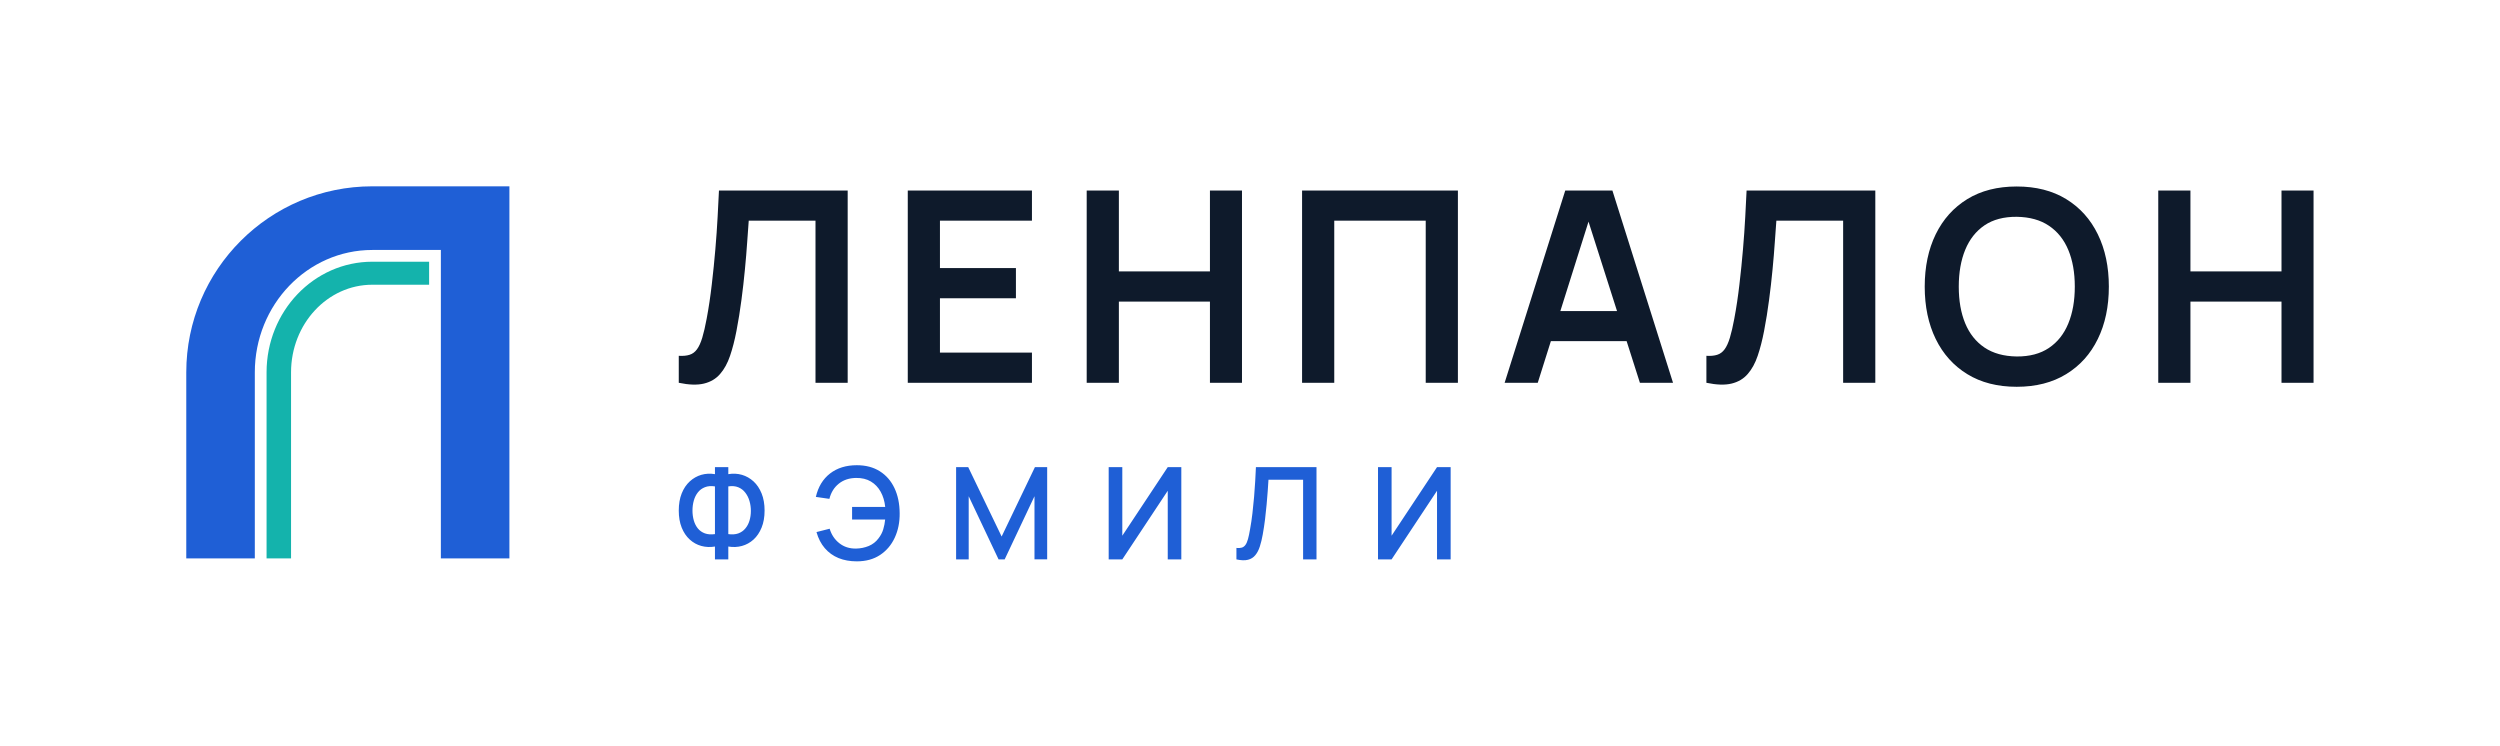
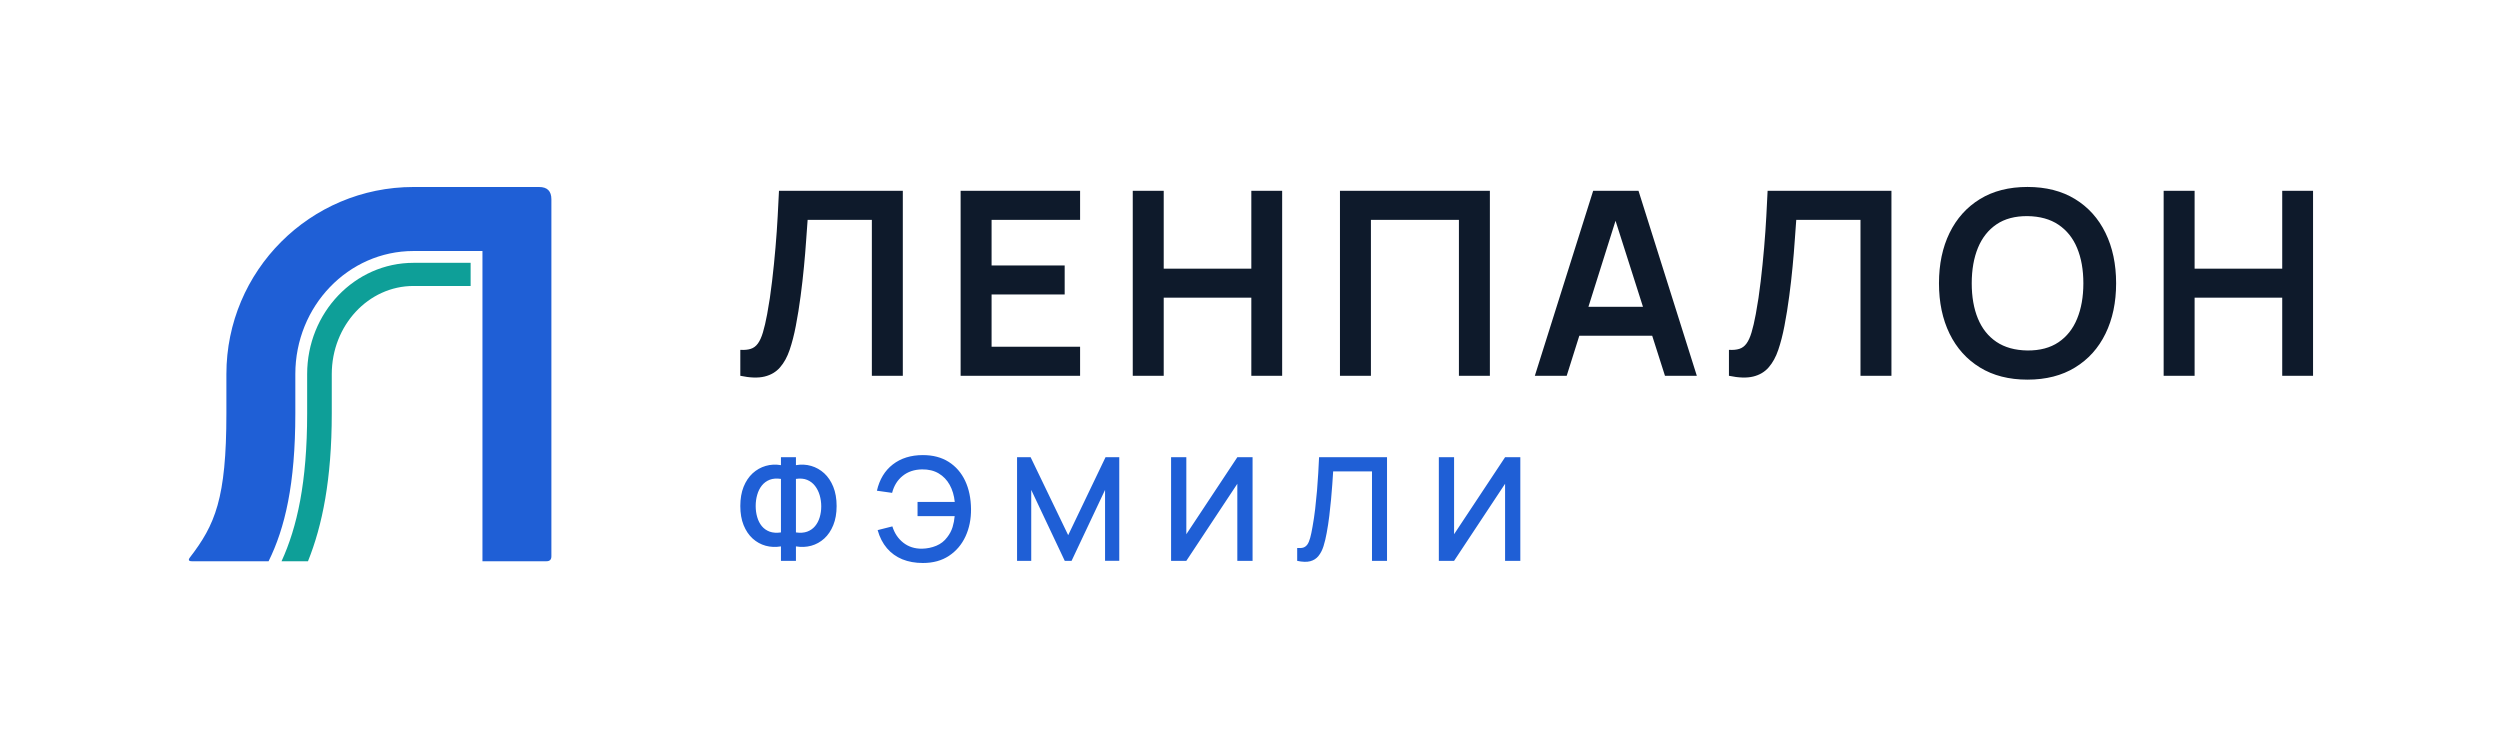
- <svg xmlns="http://www.w3.org/2000/svg" viewBox="0 0 561.68 167.58" width="561.68" height="167.58">
-   <g transform="translate(23.15 28.66) scale(1.1)">
-     <path fill="#1F5FD6" d="M17 88V50A38 38 0 0 1 55 12H83V88H69V25H55A24 25 0 0 0 31 50V88Z" />
-     <path fill="#14B3AC" d="M33.4 88V50A21.6 22.6 0 0 1 55 27.4H66.6V32.1H55A16.6 17.9 0 0 0 38.4 50V88Z" />
+ <svg xmlns="http://www.w3.org/2000/svg" viewBox="0 0 583.84 174.64" width="583.84" height="174.64">
+   <g transform="translate(33.32 29.87) scale(1.15)">
+     <path fill="#1F5FD6" d="M10 88Q9 88 9.61 87.21C14.69 80.6 17 75.32 17 58V50A38 38 0 0 1 55 12H80.5Q83 12 83 14.5V87Q83 88 82 88H69V25H55A24 25 0 0 0 31 50V58C31 72.38 28.9 81.25 25.57 88Z" />
+     <path fill="#0E9F98" d="M28.2 88C31.37 81.08 33.4 71.97 33.4 58V50A21.6 22.6 0 0 1 55 27.4H66.6V32.1H55A16.6 17.9 0 0 0 38.4 50V58C38.4 71.29 36.5 80.72 33.57 88Z" />
  </g>
-   <path fill="#0E1A2B" d="M152.5 86V79.94Q153.94 80.03 154.93 79.71Q155.92 79.4 156.59 78.48Q157.27 77.56 157.78 75.87Q158.29 74.18 158.77 71.59Q159.46 67.91 159.92 63.9Q160.39 59.9 160.72 56.01Q161.05 52.13 161.23 48.71Q161.41 45.29 161.53 42.8H190.45V86H183.22V49.58H168.22Q168.07 51.59 167.87 54.42Q167.68 57.26 167.36 60.56Q167.05 63.86 166.58 67.4Q166.12 70.94 165.46 74.36Q164.86 77.48 164.02 79.95Q163.18 82.43 161.78 84.03Q160.39 85.64 158.15 86.18Q155.92 86.72 152.5 86ZM203.95 86V42.8H231.85V49.58H211.18V60.23H228.25V67.01H211.18V79.22H231.85V86ZM244.15 86V42.8H251.38V60.98H271.84V42.8H279.04V86H271.84V67.76H251.38V86ZM292.54 86V42.8H327.55V86H320.32V49.58H299.77V86ZM338.05 86 351.67 42.8H362.26L375.88 86H368.44L356.08 47.24H357.7L345.49 86ZM345.64 76.64V69.89H368.32V76.64ZM383.38 86V79.94Q384.82 80.03 385.81 79.71Q386.8 79.4 387.47 78.48Q388.15 77.56 388.66 75.87Q389.17 74.18 389.65 71.59Q390.34 67.91 390.8 63.9Q391.27 59.9 391.6 56.01Q391.93 52.13 392.11 48.71Q392.29 45.29 392.41 42.8H421.33V86H414.1V49.58H399.1Q398.95 51.59 398.75 54.42Q398.56 57.26 398.24 60.56Q397.93 63.86 397.46 67.4Q397 70.94 396.34 74.36Q395.74 77.48 394.9 79.95Q394.06 82.43 392.66 84.03Q391.27 85.64 389.03 86.18Q386.8 86.72 383.38 86ZM453.1 86.9Q446.62 86.9 442 84.06Q437.38 81.23 434.9 76.16Q432.43 71.09 432.43 64.4Q432.43 57.71 434.9 52.64Q437.38 47.57 442 44.73Q446.62 41.9 453.1 41.9Q459.58 41.9 464.21 44.73Q468.85 47.57 471.32 52.64Q473.8 57.71 473.8 64.4Q473.8 71.09 471.32 76.16Q468.85 81.23 464.21 84.06Q459.58 86.9 453.1 86.9ZM453.1 80.09Q457.45 80.12 460.34 78.17Q463.24 76.22 464.69 72.68Q466.15 69.14 466.15 64.4Q466.15 59.66 464.69 56.16Q463.24 52.67 460.34 50.72Q457.45 48.77 453.1 48.71Q448.75 48.68 445.87 50.62Q442.99 52.58 441.53 56.12Q440.08 59.66 440.08 64.4Q440.08 69.14 441.52 72.63Q442.96 76.12 445.85 78.08Q448.75 80.03 453.1 80.09ZM484.9 86V42.8H492.13V60.98H512.59V42.8H519.79V86H512.59V67.76H492.13V86Z" />
-   <path fill="#1F5FD6" d="M160.63 125.68V122.79Q159.04 123.06 157.57 122.66Q156.11 122.26 154.97 121.22Q153.82 120.18 153.16 118.54Q152.5 116.9 152.5 114.71Q152.5 112.51 153.16 110.86Q153.82 109.21 154.97 108.16Q156.11 107.11 157.57 106.68Q159.04 106.26 160.63 106.53V104.95H163.63V106.53Q165.23 106.26 166.69 106.68Q168.15 107.11 169.3 108.16Q170.44 109.21 171.11 110.86Q171.78 112.51 171.78 114.71Q171.78 116.9 171.11 118.54Q170.44 120.18 169.3 121.22Q168.15 122.26 166.69 122.66Q165.23 123.06 163.63 122.79V125.68ZM160.63 120V109.28Q159.34 109.08 158.38 109.46Q157.42 109.83 156.8 110.62Q156.18 111.4 155.88 112.46Q155.58 113.52 155.58 114.71Q155.58 115.89 155.88 116.94Q156.18 117.98 156.8 118.74Q157.42 119.49 158.38 119.84Q159.34 120.18 160.63 120ZM163.63 120Q164.92 120.18 165.88 119.84Q166.83 119.49 167.45 118.74Q168.08 118 168.39 116.97Q168.7 115.94 168.7 114.78Q168.7 113.63 168.39 112.57Q168.08 111.5 167.45 110.69Q166.83 109.87 165.88 109.48Q164.92 109.08 163.63 109.28ZM192.5 126.12Q190.21 126.12 188.39 125.38Q186.57 124.63 185.31 123.16Q184.05 121.7 183.44 119.54L186.4 118.79Q187.01 120.82 188.58 122.05Q190.14 123.28 192.33 123.25Q193.84 123.22 195.18 122.67Q196.52 122.11 197.38 120.95Q198.12 120 198.44 118.93Q198.76 117.87 198.87 116.73H191.44V113.89H198.88Q198.68 111.95 197.86 110.48Q197.05 109.01 195.66 108.18Q194.27 107.35 192.33 107.38Q190.02 107.41 188.45 108.67Q186.88 109.93 186.34 112.08L183.3 111.64Q184.08 108.25 186.49 106.38Q188.9 104.52 192.5 104.52Q195.52 104.52 197.67 105.88Q199.82 107.24 200.96 109.66Q202.11 112.09 202.13 115.32Q202.16 118.34 201.03 120.79Q199.9 123.24 197.74 124.68Q195.57 126.12 192.5 126.12ZM214.81 125.68V104.95H217.53L225.04 120.54L232.52 104.95H235.27V125.67H232.42V111.49L225.72 125.68H224.35L217.64 111.49V125.68ZM265.41 125.68H262.36V110.26L252.15 125.68H249.09V104.95H252.15V120.36L262.36 104.95H265.41ZM277.79 125.68V123.11Q278.53 123.18 279.01 123.03Q279.49 122.88 279.82 122.42Q280.15 121.97 280.39 121.11Q280.63 120.24 280.86 118.87Q281.18 117.13 281.39 115.29Q281.61 113.44 281.76 111.62Q281.91 109.8 282.01 108.1Q282.11 106.4 282.17 104.95H295.78V125.68H292.77V107.79H284.99Q284.92 108.94 284.82 110.36Q284.72 111.79 284.57 113.39Q284.43 114.99 284.22 116.68Q284.01 118.38 283.7 120.1Q283.44 121.57 283.06 122.75Q282.69 123.93 282.05 124.71Q281.42 125.5 280.4 125.76Q279.38 126.03 277.79 125.68ZM325.92 125.68H322.86V110.26L312.65 125.68H309.6V104.95H312.65V120.36L322.86 104.95H325.92Z" />
+   <path fill="#0E1A2B" d="M172.89 87.76V81.7Q174.33 81.79 175.32 81.47Q176.31 81.16 176.98 80.24Q177.66 79.33 178.17 77.63Q178.68 75.94 179.16 73.36Q179.85 69.67 180.31 65.66Q180.78 61.66 181.11 57.77Q181.44 53.89 181.62 50.47Q181.8 47.05 181.92 44.56H210.84V87.76H203.61V51.34H188.61Q188.46 53.35 188.26 56.18Q188.07 59.02 187.75 62.32Q187.44 65.62 186.97 69.16Q186.51 72.7 185.85 76.12Q185.25 79.24 184.41 81.71Q183.57 84.19 182.17 85.79Q180.78 87.4 178.54 87.94Q176.31 88.48 172.89 87.76ZM224.34 87.76V44.56H252.24V51.34H231.57V61.99H248.64V68.77H231.57V80.98H252.24V87.76ZM264.54 87.76V44.56H271.77V62.74H292.23V44.56H299.43V87.76H292.23V69.52H271.77V87.76ZM312.93 87.76V44.56H347.94V87.76H340.71V51.34H320.16V87.76ZM358.44 87.76 372.06 44.56H382.65L396.27 87.76H388.83L376.47 49H378.09L365.88 87.76ZM366.03 78.4V71.65H388.71V78.4ZM403.77 87.76V81.7Q405.21 81.79 406.2 81.47Q407.19 81.16 407.86 80.24Q408.54 79.33 409.05 77.63Q409.56 75.94 410.04 73.36Q410.73 69.67 411.19 65.66Q411.66 61.66 411.99 57.77Q412.32 53.89 412.5 50.47Q412.68 47.05 412.8 44.56H441.72V87.76H434.49V51.34H419.49Q419.34 53.35 419.14 56.18Q418.95 59.02 418.63 62.32Q418.32 65.62 417.85 69.16Q417.39 72.7 416.73 76.12Q416.13 79.24 415.29 81.71Q414.45 84.19 413.05 85.79Q411.66 87.4 409.42 87.94Q407.19 88.48 403.77 87.76ZM473.49 88.66Q467.01 88.66 462.39 85.82Q457.77 82.99 455.29 77.92Q452.82 72.85 452.82 66.16Q452.82 59.47 455.29 54.4Q457.77 49.33 462.39 46.49Q467.01 43.66 473.49 43.66Q479.97 43.66 484.6 46.49Q489.24 49.33 491.71 54.4Q494.19 59.47 494.19 66.16Q494.19 72.85 491.71 77.92Q489.24 82.99 484.6 85.82Q479.97 88.66 473.49 88.66ZM473.49 81.85Q477.84 81.88 480.73 79.93Q483.63 77.98 485.08 74.44Q486.54 70.9 486.54 66.16Q486.54 61.42 485.08 57.92Q483.63 54.43 480.73 52.48Q477.84 50.53 473.49 50.47Q469.14 50.44 466.26 52.39Q463.38 54.34 461.92 57.88Q460.47 61.42 460.47 66.16Q460.47 70.9 461.91 74.39Q463.35 77.89 466.24 79.84Q469.14 81.79 473.49 81.85ZM505.29 87.76V44.56H512.52V62.74H532.98V44.56H540.18V87.76H532.98V69.52H512.52V87.76Z" />
+   <path fill="#1F5FD6" d="M182.38 130.98V127.6Q180.52 127.92 178.81 127.45Q177.11 126.98 175.77 125.77Q174.44 124.56 173.66 122.64Q172.89 120.73 172.89 118.18Q172.89 115.61 173.66 113.68Q174.44 111.76 175.77 110.53Q177.11 109.31 178.81 108.81Q180.52 108.31 182.38 108.63V106.78H185.88V108.63Q187.74 108.31 189.45 108.81Q191.15 109.31 192.49 110.53Q193.82 111.76 194.6 113.68Q195.38 115.61 195.38 118.18Q195.38 120.73 194.6 122.64Q193.82 124.56 192.49 125.77Q191.15 126.98 189.45 127.45Q187.74 127.92 185.88 127.6V130.98ZM182.38 124.34V111.84Q180.87 111.61 179.75 112.04Q178.64 112.48 177.91 113.4Q177.19 114.31 176.84 115.55Q176.48 116.78 176.48 118.18Q176.48 119.55 176.84 120.77Q177.19 121.99 177.91 122.87Q178.64 123.75 179.75 124.16Q180.87 124.56 182.38 124.34ZM185.88 124.34Q187.39 124.56 188.5 124.16Q189.61 123.75 190.34 122.88Q191.07 122.01 191.43 120.8Q191.79 119.6 191.79 118.26Q191.79 116.92 191.43 115.67Q191.07 114.43 190.34 113.48Q189.61 112.53 188.5 112.07Q187.39 111.61 185.88 111.84ZM215.53 131.48Q212.86 131.48 210.73 130.62Q208.61 129.75 207.14 128.04Q205.67 126.32 204.96 123.8L208.4 122.93Q209.13 125.3 210.95 126.74Q212.77 128.17 215.33 128.14Q217.09 128.1 218.65 127.46Q220.22 126.81 221.22 125.45Q222.08 124.34 222.46 123.1Q222.84 121.85 222.95 120.53H214.28V117.22H222.97Q222.74 114.95 221.79 113.24Q220.84 111.52 219.22 110.56Q217.59 109.59 215.33 109.62Q212.64 109.66 210.81 111.13Q208.98 112.6 208.34 115.1L204.79 114.6Q205.7 110.63 208.51 108.46Q211.33 106.28 215.53 106.28Q219.06 106.28 221.56 107.87Q224.06 109.46 225.4 112.29Q226.73 115.12 226.77 118.88Q226.8 122.41 225.48 125.27Q224.16 128.12 221.63 129.8Q219.11 131.48 215.53 131.48ZM237.52 130.98V106.78H240.69L249.46 124.98L258.18 106.78H261.39V130.96H258.07V114.41L250.25 130.98H248.66L240.83 114.41V130.98ZM292.52 130.98H288.96V112.98L277.05 130.98H273.49V106.78H277.05V124.76L288.96 106.78H292.52ZM302.94 130.98V127.97Q303.8 128.05 304.36 127.88Q304.92 127.7 305.31 127.17Q305.69 126.64 305.97 125.63Q306.25 124.63 306.52 123.03Q306.89 121 307.14 118.85Q307.39 116.7 307.57 114.57Q307.74 112.45 307.86 110.46Q307.98 108.48 308.05 106.78H323.92V130.98H320.41V110.09H311.34Q311.25 111.44 311.14 113.1Q311.02 114.77 310.85 116.63Q310.68 118.49 310.44 120.48Q310.2 122.46 309.83 124.46Q309.52 126.17 309.09 127.55Q308.65 128.93 307.91 129.84Q307.17 130.76 305.98 131.07Q304.79 131.38 302.94 130.98ZM355.05 130.98H351.49V112.98L339.58 130.98H336.02V106.78H339.58V124.76L351.49 106.78H355.05Z" />
</svg>
